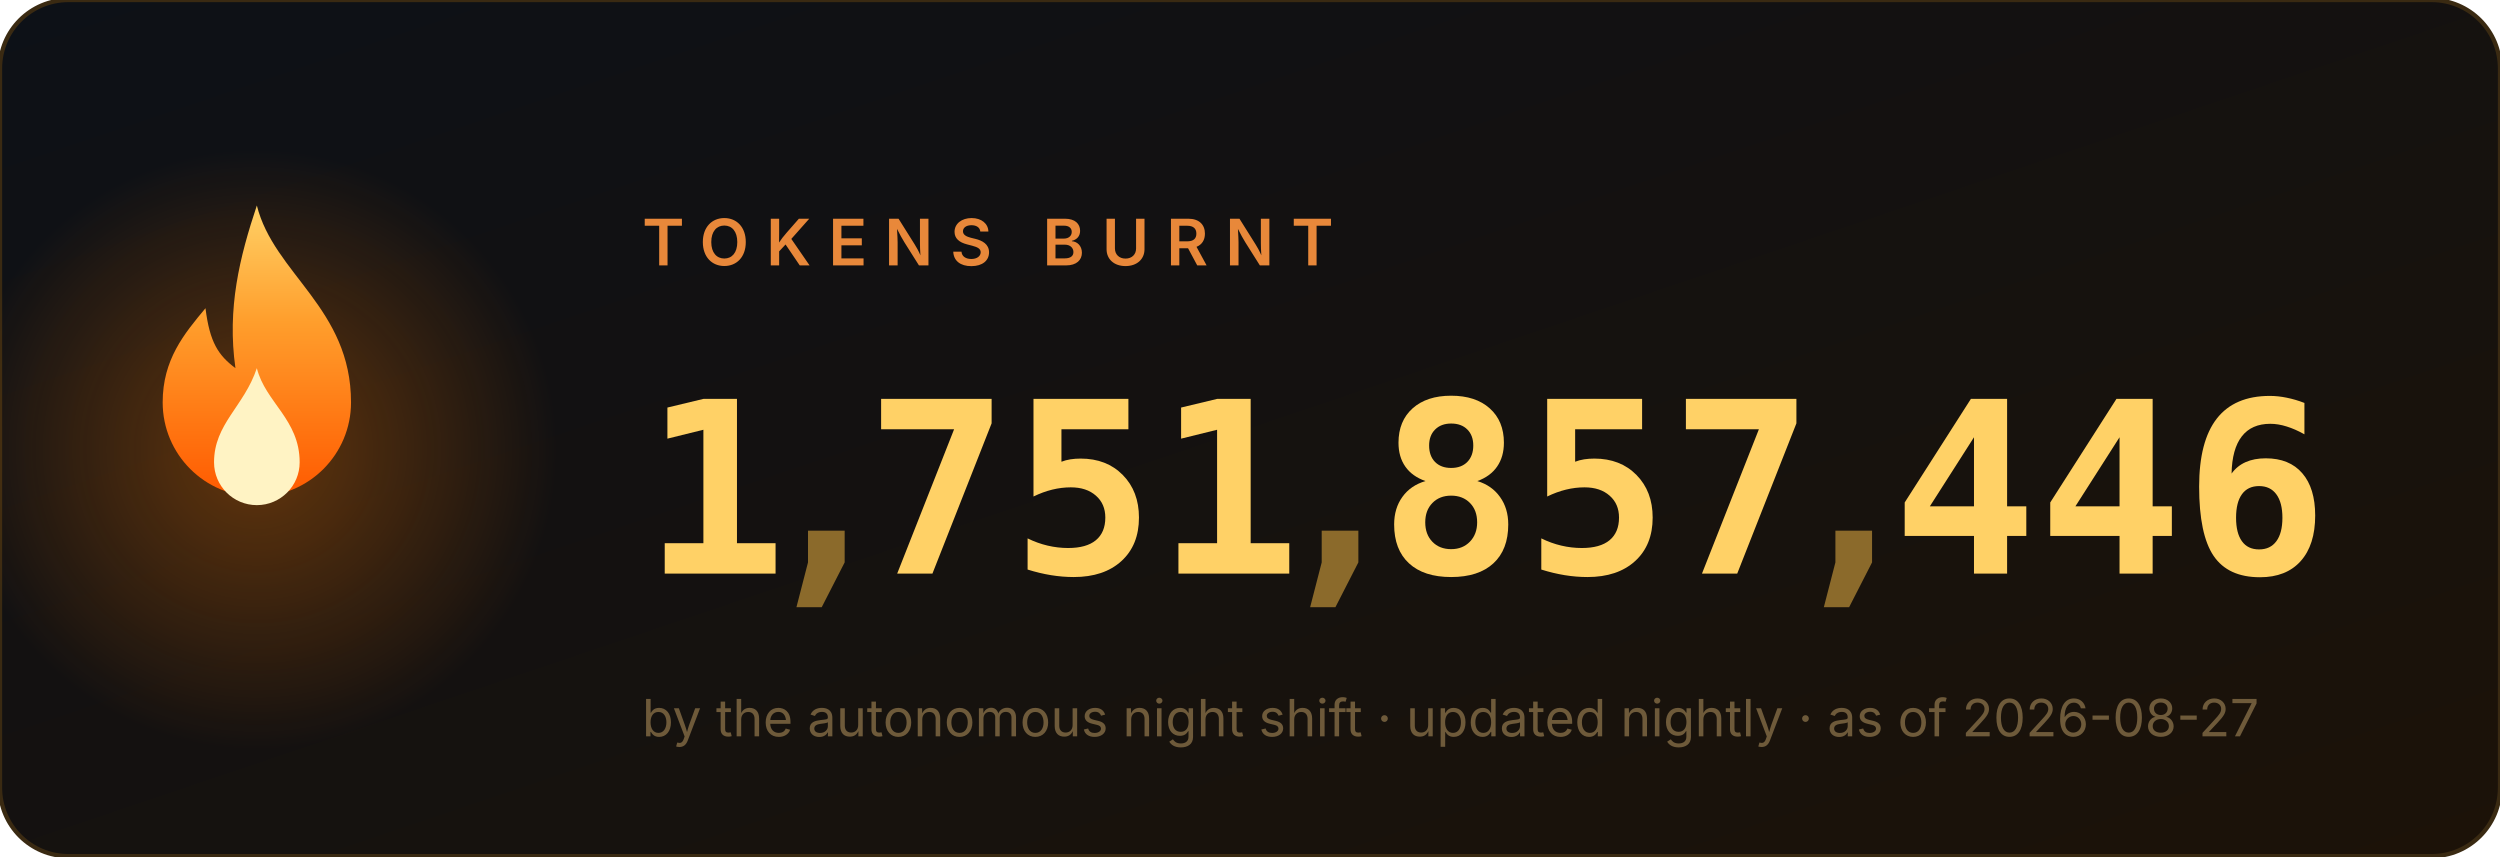
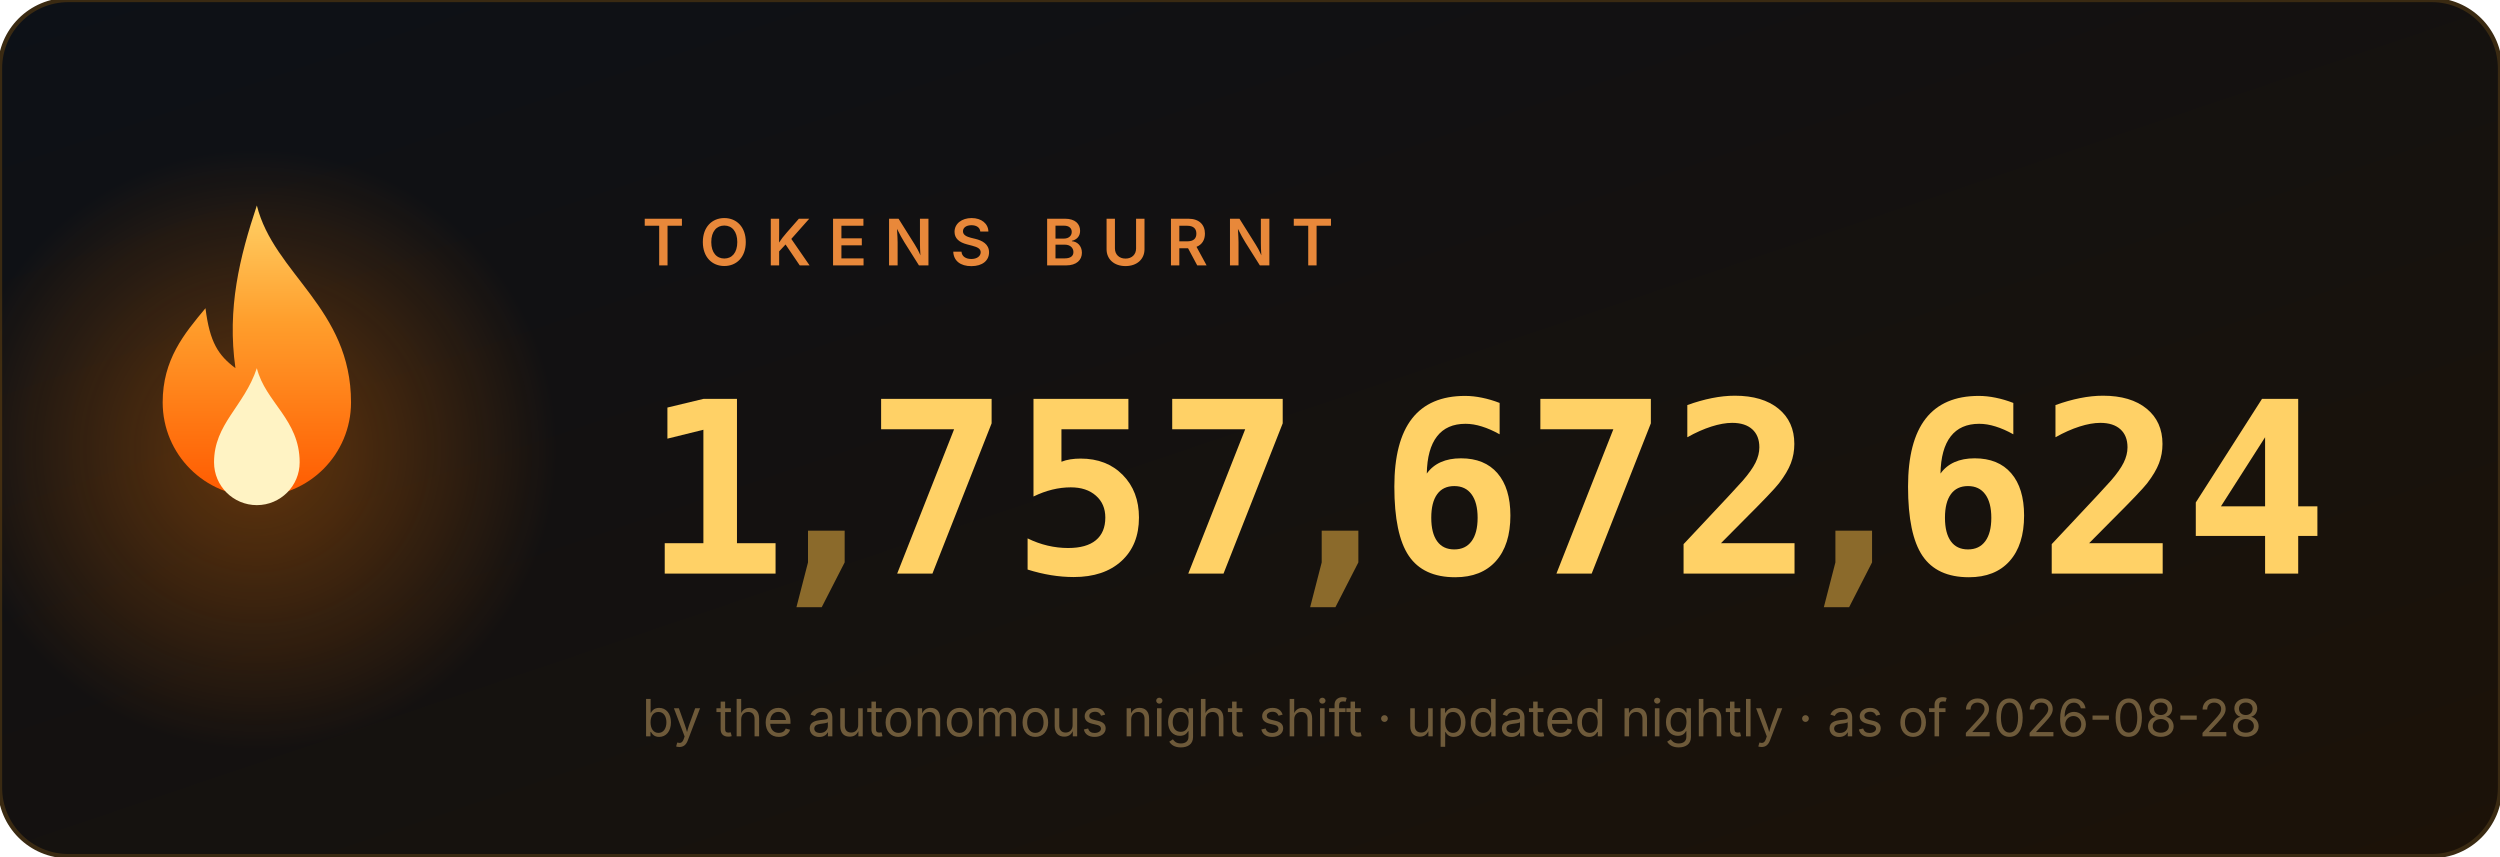
- <svg xmlns="http://www.w3.org/2000/svg" width="584" height="200" viewBox="0 0 584 200" role="img" aria-label="1,751,857,446 tokens burnt">
+ <svg xmlns="http://www.w3.org/2000/svg" width="584" height="200" viewBox="0 0 584 200" role="img" aria-label="1,757,672,624 tokens burnt">
  <style>
.num{font:700 56px ui-monospace,'Cascadia Code',Menlo,Consolas,monospace;fill:#ffd166}
.comma{fill:#8b6a2b}
.label{font:600 15px -apple-system,'Segoe UI',sans-serif;fill:#e8883a;letter-spacing:4px}
.sub{font:400 12px -apple-system,'Segoe UI',sans-serif;fill:#6e5a3a}
</style>
  <defs>
    <linearGradient id="bg" x1="0" y1="0" x2="1" y2="1">
      <stop offset="0" stop-color="#0d1117" />
      <stop offset="1" stop-color="#1c1208" />
    </linearGradient>
    <linearGradient id="fg" x1="0" y1="1" x2="0" y2="0">
      <stop offset="0" stop-color="#ff5a00" />
      <stop offset=".6" stop-color="#ff9e2c" />
      <stop offset="1" stop-color="#ffd166" />
    </linearGradient>
    <radialGradient id="halo">
      <stop offset="0" stop-color="#ff7b00" />
      <stop offset="1" stop-color="#ff7b00" stop-opacity="0" />
    </radialGradient>
  </defs>
  <rect width="584" height="200" rx="16" fill="url(#bg)" stroke="#3a2a12" />
  <circle cx="60" cy="105" r="70" fill="url(#halo)" opacity=".35">
    <animate attributeName="opacity" values=".25;.55;.25" dur="2.2s" repeatCount="indefinite" />
  </circle>
  <g transform="translate(60,128)">
    <g>
      <animateTransform attributeName="transform" type="scale" values="1 1;.95 1.1;1 1" dur="1.6s" repeatCount="indefinite" additive="sum" calcMode="spline" keySplines=".4 0 .6 1;.4 0 .6 1" />
      <path d="M0 -80c4 16 22 24 22 46a22 22 0 1 1-44 0c0-10 5-16 10-22 1 8 3 11 7 14-2-14 1-26 5-38z" fill="url(#fg)" />
      <path d="M0 -42c2 8 10 12 10 22a10 10 0 1 1-20 0c0-9 7-13 10-22z" fill="#fff3c4">
        <animateTransform attributeName="transform" type="scale" values="1 1;1.06 .92;1 1" dur="1.1s" repeatCount="indefinite" additive="sum" calcMode="spline" keySplines=".4 0 .6 1;.4 0 .6 1" />
      </path>
    </g>
  </g>
  <text x="150" y="62" class="label">TOKENS BURNT</text>
  <svg x="150" y="84" width="34" height="64" viewBox="0 0 34 64">
    <g transform="translate(0,-64)">
      <g>
        <animateTransform attributeName="transform" type="translate" values="0 64;0 64;0 0" keyTimes="0;0.000;1" dur="0.97s" begin="0s" fill="freeze" additive="sum" calcMode="spline" keySplines="0 0 1 1;.2 .7 .3 1" />
        <text x="17" y="50" class="num" text-anchor="middle">0</text>
        <text x="17" y="114" class="num" text-anchor="middle">1</text>
        <text x="17" y="178" class="num" text-anchor="middle">2</text>
        <text x="17" y="242" class="num" text-anchor="middle">3</text>
        <text x="17" y="306" class="num" text-anchor="middle">4</text>
        <text x="17" y="370" class="num" text-anchor="middle">5</text>
        <text x="17" y="434" class="num" text-anchor="middle">6</text>
        <text x="17" y="498" class="num" text-anchor="middle">7</text>
        <text x="17" y="562" class="num" text-anchor="middle">8</text>
        <text x="17" y="626" class="num" text-anchor="middle">9</text>
      </g>
    </g>
  </svg>
  <text x="193" y="134" class="num comma" text-anchor="middle">,</text>
  <svg x="202" y="84" width="34" height="64" viewBox="0 0 34 64">
    <g transform="translate(0,-448)">
      <g>
        <animateTransform attributeName="transform" type="translate" values="0 448;0 448;0 0" keyTimes="0;0.147;1" dur="1.63s" begin="0s" fill="freeze" additive="sum" calcMode="spline" keySplines="0 0 1 1;.2 .7 .3 1" />
        <text x="17" y="50" class="num" text-anchor="middle">0</text>
        <text x="17" y="114" class="num" text-anchor="middle">1</text>
        <text x="17" y="178" class="num" text-anchor="middle">2</text>
        <text x="17" y="242" class="num" text-anchor="middle">3</text>
        <text x="17" y="306" class="num" text-anchor="middle">4</text>
        <text x="17" y="370" class="num" text-anchor="middle">5</text>
        <text x="17" y="434" class="num" text-anchor="middle">6</text>
        <text x="17" y="498" class="num" text-anchor="middle">7</text>
        <text x="17" y="562" class="num" text-anchor="middle">8</text>
        <text x="17" y="626" class="num" text-anchor="middle">9</text>
      </g>
    </g>
  </svg>
  <svg x="236" y="84" width="34" height="64" viewBox="0 0 34 64">
    <g transform="translate(0,-320)">
      <g>
        <animateTransform attributeName="transform" type="translate" values="0 320;0 320;0 0" keyTimes="0;0.224;1" dur="1.61s" begin="0s" fill="freeze" additive="sum" calcMode="spline" keySplines="0 0 1 1;.2 .7 .3 1" />
        <text x="17" y="50" class="num" text-anchor="middle">0</text>
        <text x="17" y="114" class="num" text-anchor="middle">1</text>
        <text x="17" y="178" class="num" text-anchor="middle">2</text>
        <text x="17" y="242" class="num" text-anchor="middle">3</text>
        <text x="17" y="306" class="num" text-anchor="middle">4</text>
        <text x="17" y="370" class="num" text-anchor="middle">5</text>
        <text x="17" y="434" class="num" text-anchor="middle">6</text>
        <text x="17" y="498" class="num" text-anchor="middle">7</text>
        <text x="17" y="562" class="num" text-anchor="middle">8</text>
        <text x="17" y="626" class="num" text-anchor="middle">9</text>
      </g>
    </g>
  </svg>
  <svg x="270" y="84" width="34" height="64" viewBox="0 0 34 64">
-     <g transform="translate(0,-64)">
-       <g>
-         <animateTransform attributeName="transform" type="translate" values="0 64;0 64;0 0" keyTimes="0;0.331;1" dur="1.45s" begin="0s" fill="freeze" additive="sum" calcMode="spline" keySplines="0 0 1 1;.2 .7 .3 1" />
+     <g transform="translate(0,-448)">
+       <g>
+         <animateTransform attributeName="transform" type="translate" values="0 448;0 448;0 0" keyTimes="0;0.257;1" dur="1.87s" begin="0s" fill="freeze" additive="sum" calcMode="spline" keySplines="0 0 1 1;.2 .7 .3 1" />
        <text x="17" y="50" class="num" text-anchor="middle">0</text>
        <text x="17" y="114" class="num" text-anchor="middle">1</text>
        <text x="17" y="178" class="num" text-anchor="middle">2</text>
        <text x="17" y="242" class="num" text-anchor="middle">3</text>
        <text x="17" y="306" class="num" text-anchor="middle">4</text>
        <text x="17" y="370" class="num" text-anchor="middle">5</text>
        <text x="17" y="434" class="num" text-anchor="middle">6</text>
        <text x="17" y="498" class="num" text-anchor="middle">7</text>
        <text x="17" y="562" class="num" text-anchor="middle">8</text>
        <text x="17" y="626" class="num" text-anchor="middle">9</text>
      </g>
    </g>
  </svg>
  <text x="313" y="134" class="num comma" text-anchor="middle">,</text>
  <svg x="322" y="84" width="34" height="64" viewBox="0 0 34 64">
-     <g transform="translate(0,-512)">
-       <g>
-         <animateTransform attributeName="transform" type="translate" values="0 512;0 512;0 0" keyTimes="0;0.330;1" dur="2.18s" begin="0s" fill="freeze" additive="sum" calcMode="spline" keySplines="0 0 1 1;.2 .7 .3 1" />
+     <g transform="translate(0,-384)">
+       <g>
+         <animateTransform attributeName="transform" type="translate" values="0 384;0 384;0 0" keyTimes="0;0.353;1" dur="2.04s" begin="0s" fill="freeze" additive="sum" calcMode="spline" keySplines="0 0 1 1;.2 .7 .3 1" />
        <text x="17" y="50" class="num" text-anchor="middle">0</text>
        <text x="17" y="114" class="num" text-anchor="middle">1</text>
        <text x="17" y="178" class="num" text-anchor="middle">2</text>
        <text x="17" y="242" class="num" text-anchor="middle">3</text>
        <text x="17" y="306" class="num" text-anchor="middle">4</text>
        <text x="17" y="370" class="num" text-anchor="middle">5</text>
        <text x="17" y="434" class="num" text-anchor="middle">6</text>
        <text x="17" y="498" class="num" text-anchor="middle">7</text>
        <text x="17" y="562" class="num" text-anchor="middle">8</text>
        <text x="17" y="626" class="num" text-anchor="middle">9</text>
      </g>
    </g>
  </svg>
  <svg x="356" y="84" width="34" height="64" viewBox="0 0 34 64">
-     <g transform="translate(0,-320)">
-       <g>
-         <animateTransform attributeName="transform" type="translate" values="0 320;0 320;0 0" keyTimes="0;0.402;1" dur="2.09s" begin="0s" fill="freeze" additive="sum" calcMode="spline" keySplines="0 0 1 1;.2 .7 .3 1" />
+     <g transform="translate(0,-448)">
+       <g>
+         <animateTransform attributeName="transform" type="translate" values="0 448;0 448;0 0" keyTimes="0;0.377;1" dur="2.23s" begin="0s" fill="freeze" additive="sum" calcMode="spline" keySplines="0 0 1 1;.2 .7 .3 1" />
        <text x="17" y="50" class="num" text-anchor="middle">0</text>
        <text x="17" y="114" class="num" text-anchor="middle">1</text>
        <text x="17" y="178" class="num" text-anchor="middle">2</text>
        <text x="17" y="242" class="num" text-anchor="middle">3</text>
        <text x="17" y="306" class="num" text-anchor="middle">4</text>
        <text x="17" y="370" class="num" text-anchor="middle">5</text>
        <text x="17" y="434" class="num" text-anchor="middle">6</text>
        <text x="17" y="498" class="num" text-anchor="middle">7</text>
        <text x="17" y="562" class="num" text-anchor="middle">8</text>
        <text x="17" y="626" class="num" text-anchor="middle">9</text>
      </g>
    </g>
  </svg>
  <svg x="390" y="84" width="34" height="64" viewBox="0 0 34 64">
-     <g transform="translate(0,-448)">
-       <g>
-         <animateTransform attributeName="transform" type="translate" values="0 448;0 448;0 0" keyTimes="0;0.409;1" dur="2.35s" begin="0s" fill="freeze" additive="sum" calcMode="spline" keySplines="0 0 1 1;.2 .7 .3 1" />
+     <g transform="translate(0,-128)">
+       <g>
+         <animateTransform attributeName="transform" type="translate" values="0 128;0 128;0 0" keyTimes="0;0.480;1" dur="2.00s" begin="0s" fill="freeze" additive="sum" calcMode="spline" keySplines="0 0 1 1;.2 .7 .3 1" />
        <text x="17" y="50" class="num" text-anchor="middle">0</text>
        <text x="17" y="114" class="num" text-anchor="middle">1</text>
        <text x="17" y="178" class="num" text-anchor="middle">2</text>
        <text x="17" y="242" class="num" text-anchor="middle">3</text>
        <text x="17" y="306" class="num" text-anchor="middle">4</text>
        <text x="17" y="370" class="num" text-anchor="middle">5</text>
        <text x="17" y="434" class="num" text-anchor="middle">6</text>
        <text x="17" y="498" class="num" text-anchor="middle">7</text>
        <text x="17" y="562" class="num" text-anchor="middle">8</text>
        <text x="17" y="626" class="num" text-anchor="middle">9</text>
      </g>
    </g>
  </svg>
  <text x="433" y="134" class="num comma" text-anchor="middle">,</text>
  <svg x="442" y="84" width="34" height="64" viewBox="0 0 34 64">
+     <g transform="translate(0,-384)">
+       <g>
+         <animateTransform attributeName="transform" type="translate" values="0 384;0 384;0 0" keyTimes="0;0.476;1" dur="2.52s" begin="0s" fill="freeze" additive="sum" calcMode="spline" keySplines="0 0 1 1;.2 .7 .3 1" />
+         <text x="17" y="50" class="num" text-anchor="middle">0</text>
+         <text x="17" y="114" class="num" text-anchor="middle">1</text>
+         <text x="17" y="178" class="num" text-anchor="middle">2</text>
+         <text x="17" y="242" class="num" text-anchor="middle">3</text>
+         <text x="17" y="306" class="num" text-anchor="middle">4</text>
+         <text x="17" y="370" class="num" text-anchor="middle">5</text>
+         <text x="17" y="434" class="num" text-anchor="middle">6</text>
+         <text x="17" y="498" class="num" text-anchor="middle">7</text>
+         <text x="17" y="562" class="num" text-anchor="middle">8</text>
+         <text x="17" y="626" class="num" text-anchor="middle">9</text>
+       </g>
+     </g>
+   </svg>
+   <svg x="476" y="84" width="34" height="64" viewBox="0 0 34 64">
+     <g transform="translate(0,-128)">
+       <g>
+         <animateTransform attributeName="transform" type="translate" values="0 128;0 128;0 0" keyTimes="0;0.559;1" dur="2.36s" begin="0s" fill="freeze" additive="sum" calcMode="spline" keySplines="0 0 1 1;.2 .7 .3 1" />
+         <text x="17" y="50" class="num" text-anchor="middle">0</text>
+         <text x="17" y="114" class="num" text-anchor="middle">1</text>
+         <text x="17" y="178" class="num" text-anchor="middle">2</text>
+         <text x="17" y="242" class="num" text-anchor="middle">3</text>
+         <text x="17" y="306" class="num" text-anchor="middle">4</text>
+         <text x="17" y="370" class="num" text-anchor="middle">5</text>
+         <text x="17" y="434" class="num" text-anchor="middle">6</text>
+         <text x="17" y="498" class="num" text-anchor="middle">7</text>
+         <text x="17" y="562" class="num" text-anchor="middle">8</text>
+         <text x="17" y="626" class="num" text-anchor="middle">9</text>
+       </g>
+     </g>
+   </svg>
+   <svg x="510" y="84" width="34" height="64" viewBox="0 0 34 64">
    <g transform="translate(0,-256)">
      <g>
-         <animateTransform attributeName="transform" type="translate" values="0 256;0 256;0 0" keyTimes="0;0.504;1" dur="2.38s" begin="0s" fill="freeze" additive="sum" calcMode="spline" keySplines="0 0 1 1;.2 .7 .3 1" />
-         <text x="17" y="50" class="num" text-anchor="middle">0</text>
-         <text x="17" y="114" class="num" text-anchor="middle">1</text>
-         <text x="17" y="178" class="num" text-anchor="middle">2</text>
-         <text x="17" y="242" class="num" text-anchor="middle">3</text>
-         <text x="17" y="306" class="num" text-anchor="middle">4</text>
-         <text x="17" y="370" class="num" text-anchor="middle">5</text>
-         <text x="17" y="434" class="num" text-anchor="middle">6</text>
-         <text x="17" y="498" class="num" text-anchor="middle">7</text>
-         <text x="17" y="562" class="num" text-anchor="middle">8</text>
-         <text x="17" y="626" class="num" text-anchor="middle">9</text>
-       </g>
-     </g>
-   </svg>
-   <svg x="476" y="84" width="34" height="64" viewBox="0 0 34 64">
-     <g transform="translate(0,-256)">
-       <g>
-         <animateTransform attributeName="transform" type="translate" values="0 256;0 256;0 0" keyTimes="0;0.528;1" dur="2.50s" begin="0s" fill="freeze" additive="sum" calcMode="spline" keySplines="0 0 1 1;.2 .7 .3 1" />
-         <text x="17" y="50" class="num" text-anchor="middle">0</text>
-         <text x="17" y="114" class="num" text-anchor="middle">1</text>
-         <text x="17" y="178" class="num" text-anchor="middle">2</text>
-         <text x="17" y="242" class="num" text-anchor="middle">3</text>
-         <text x="17" y="306" class="num" text-anchor="middle">4</text>
-         <text x="17" y="370" class="num" text-anchor="middle">5</text>
-         <text x="17" y="434" class="num" text-anchor="middle">6</text>
-         <text x="17" y="498" class="num" text-anchor="middle">7</text>
-         <text x="17" y="562" class="num" text-anchor="middle">8</text>
-         <text x="17" y="626" class="num" text-anchor="middle">9</text>
-       </g>
-     </g>
-   </svg>
-   <svg x="510" y="84" width="34" height="64" viewBox="0 0 34 64">
-     <g transform="translate(0,-384)">
-       <g>
-         <animateTransform attributeName="transform" type="translate" values="0 384;0 384;0 0" keyTimes="0;0.522;1" dur="2.76s" begin="0s" fill="freeze" additive="sum" calcMode="spline" keySplines="0 0 1 1;.2 .7 .3 1" />
-         <text x="17" y="50" class="num" text-anchor="middle">0</text>
-         <text x="17" y="114" class="num" text-anchor="middle">1</text>
-         <text x="17" y="178" class="num" text-anchor="middle">2</text>
-         <text x="17" y="242" class="num" text-anchor="middle">3</text>
-         <text x="17" y="306" class="num" text-anchor="middle">4</text>
-         <text x="17" y="370" class="num" text-anchor="middle">5</text>
-         <text x="17" y="434" class="num" text-anchor="middle">6</text>
-         <text x="17" y="498" class="num" text-anchor="middle">7</text>
-         <text x="17" y="562" class="num" text-anchor="middle">8</text>
-         <text x="17" y="626" class="num" text-anchor="middle">9</text>
-       </g>
-     </g>
-   </svg>
-   <text x="150" y="172" class="sub">by the autonomous night shift · updated nightly · as of 2026-08-27</text>
+         <animateTransform attributeName="transform" type="translate" values="0 256;0 256;0 0" keyTimes="0;0.550;1" dur="2.62s" begin="0s" fill="freeze" additive="sum" calcMode="spline" keySplines="0 0 1 1;.2 .7 .3 1" />
+         <text x="17" y="50" class="num" text-anchor="middle">0</text>
+         <text x="17" y="114" class="num" text-anchor="middle">1</text>
+         <text x="17" y="178" class="num" text-anchor="middle">2</text>
+         <text x="17" y="242" class="num" text-anchor="middle">3</text>
+         <text x="17" y="306" class="num" text-anchor="middle">4</text>
+         <text x="17" y="370" class="num" text-anchor="middle">5</text>
+         <text x="17" y="434" class="num" text-anchor="middle">6</text>
+         <text x="17" y="498" class="num" text-anchor="middle">7</text>
+         <text x="17" y="562" class="num" text-anchor="middle">8</text>
+         <text x="17" y="626" class="num" text-anchor="middle">9</text>
+       </g>
+     </g>
+   </svg>
+   <text x="150" y="172" class="sub">by the autonomous night shift · updated nightly · as of 2026-08-28</text>
</svg>
